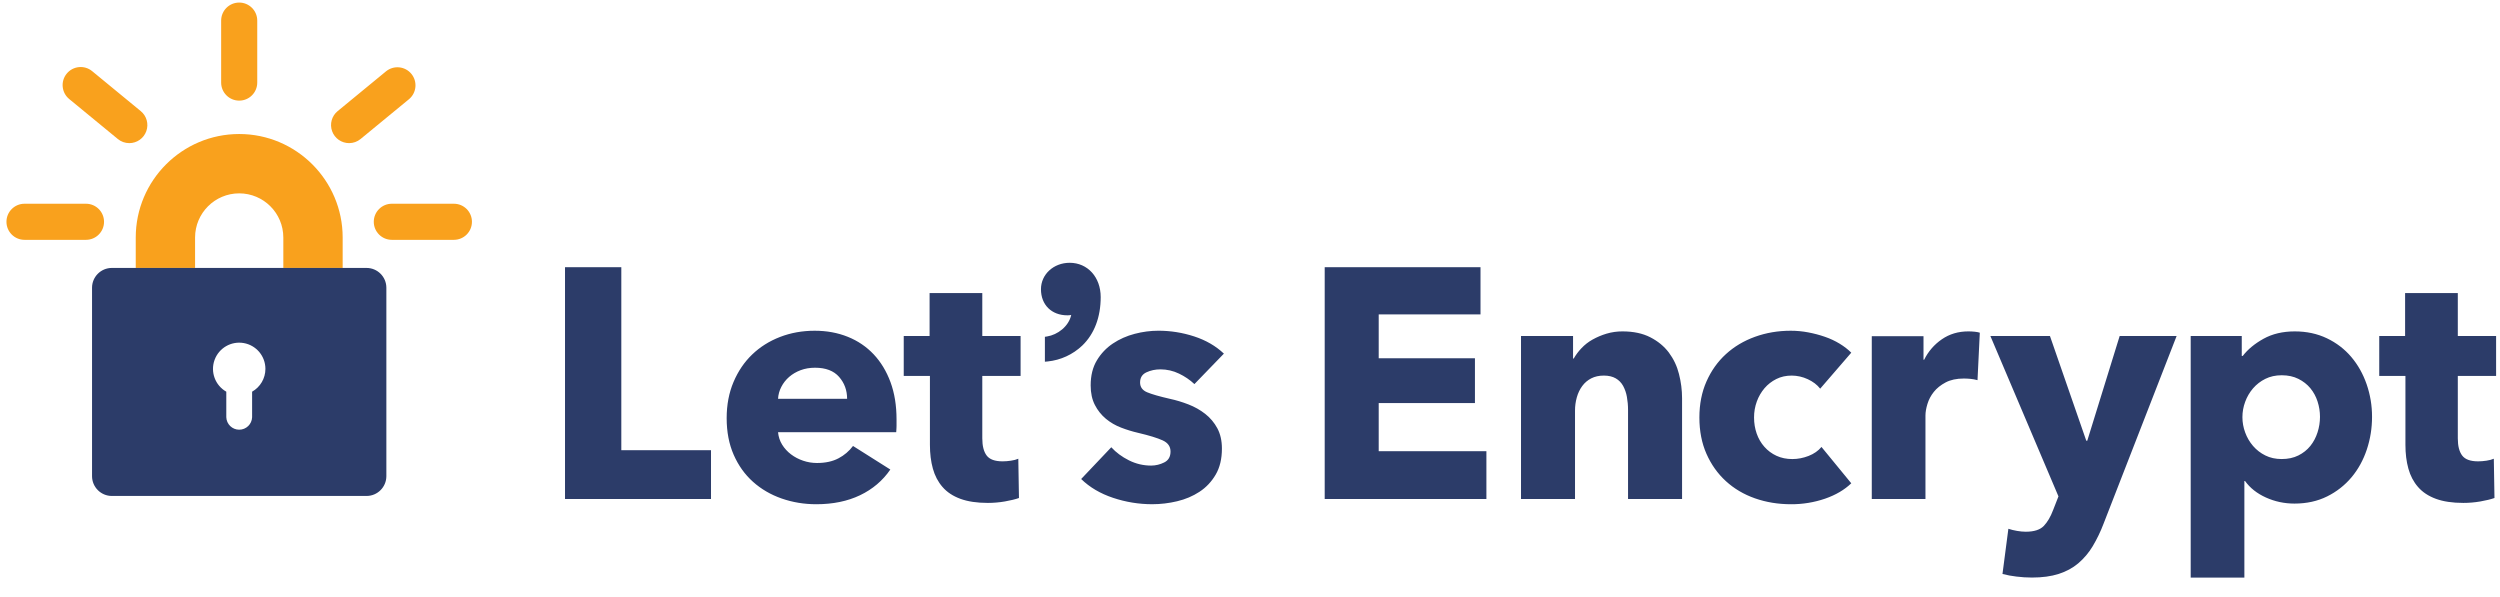
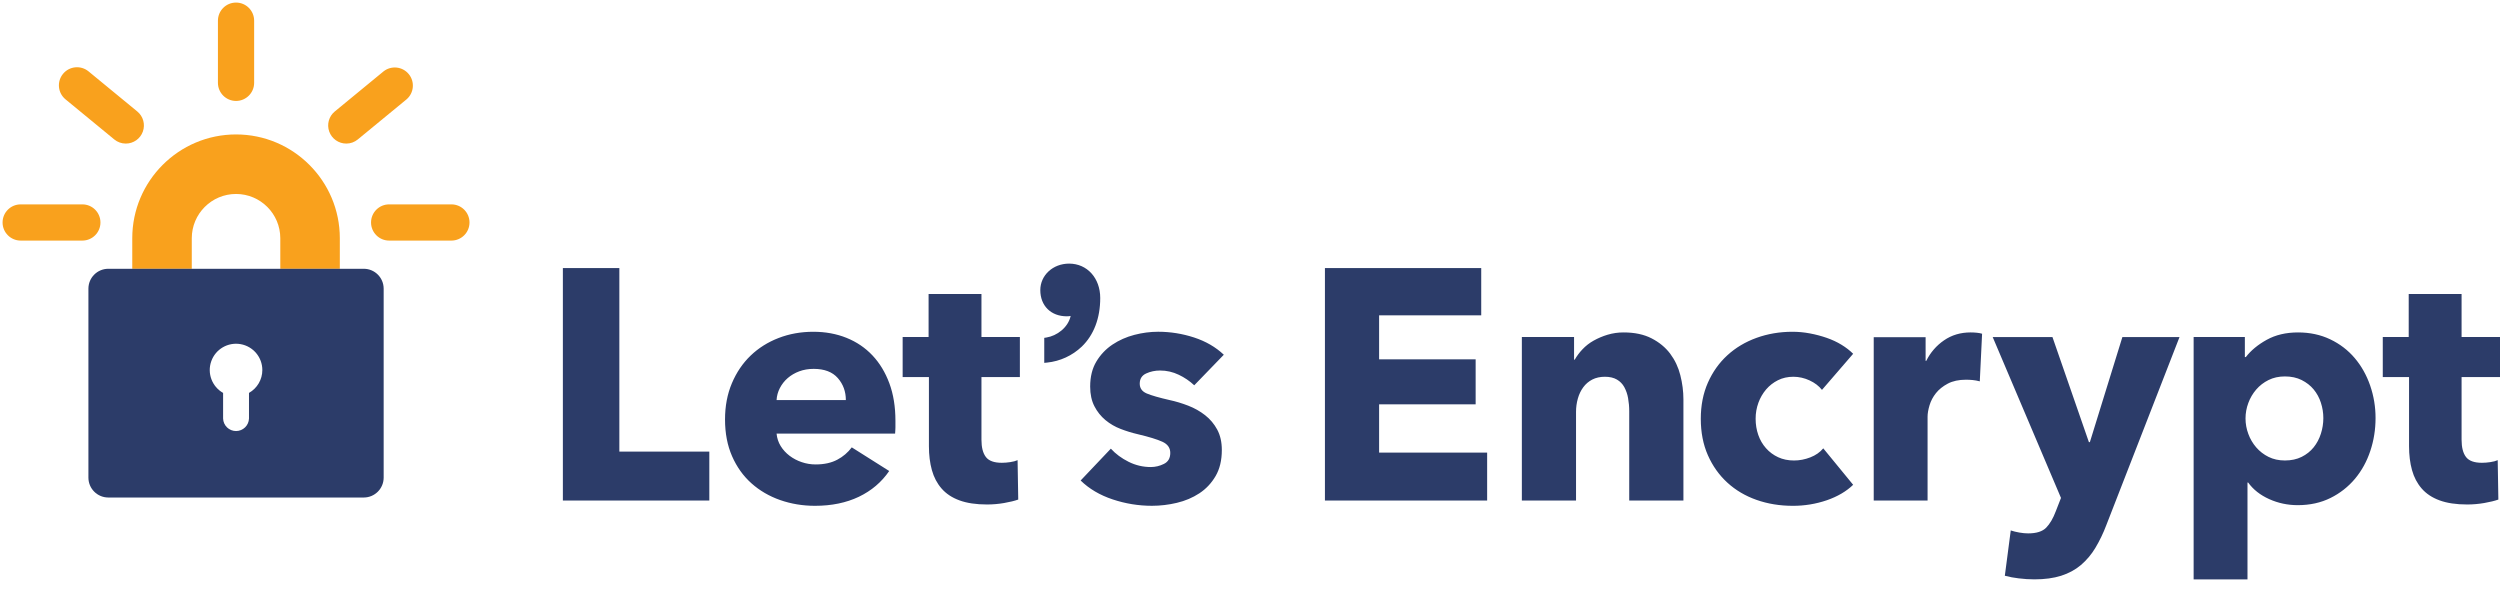
- <svg xmlns="http://www.w3.org/2000/svg" height="597" viewBox=".583 1.259 337.725 80.901" width="2500">
+ <svg xmlns="http://www.w3.org/2000/svg" viewBox=".583 1.259 337.725 80.901">
  <path d="m76.621 68.879v-31.407h7.63v24.797h12.154v6.609h-19.784zm44.926-10.78v.888s-.015.576-.044.843h-16.013c.059.621.244 1.183.555 1.686s.71.938 1.197 1.309c.488.37 1.035.658 1.642.864a5.76 5.76 0 0 0 1.885.311c1.153 0 2.13-.214 2.928-.643a5.784 5.784 0 0 0 1.952-1.664l5.057 3.194c-1.035 1.508-2.402 2.669-4.103 3.482-1.701.812-3.676 1.22-5.922 1.22-1.657 0-3.224-.26-4.702-.776-1.479-.518-2.772-1.271-3.882-2.263-1.108-.99-1.981-2.21-2.617-3.659s-.953-3.105-.953-4.969c0-1.803.31-3.438.931-4.901s1.464-2.706 2.529-3.726c1.064-1.021 2.32-1.812 3.771-2.374 1.448-.561 3.016-.843 4.701-.843 1.626 0 3.12.274 4.48.821s2.528 1.338 3.505 2.373c.976 1.035 1.736 2.292 2.284 3.771.546 1.478.819 3.165.819 5.056zm-6.698-2.795c0-1.153-.362-2.144-1.087-2.972-.725-.827-1.812-1.242-3.26-1.242-.71 0-1.36.111-1.952.333s-1.108.525-1.553.909a4.507 4.507 0 0 0 -1.064 1.354 3.958 3.958 0 0 0 -.443 1.618zm18.319-3.104v8.461c0 1.039.2 1.817.6 2.338.398.52 1.115.778 2.151.778.354 0 .731-.028 1.131-.089.399-.059.731-.147.998-.266l.089 5.323c-.503.177-1.139.332-1.907.466-.77.133-1.538.199-2.307.199-1.479 0-2.722-.186-3.727-.556-1.006-.37-1.812-.904-2.417-1.602-.607-.696-1.043-1.526-1.309-2.49-.267-.963-.399-2.038-.399-3.224v-9.338h-3.549v-5.412h3.504v-5.811h7.142v5.811h5.19v5.412zm28.745 1.108a8.14 8.14 0 0 0 -2.085-1.419 5.76 5.76 0 0 0 -2.528-.577c-.681 0-1.309.134-1.885.399-.577.267-.865.726-.865 1.375 0 .621.317 1.064.953 1.331s1.664.562 3.083.887c.828.178 1.664.43 2.507.755s1.604.754 2.284 1.286a6.17 6.17 0 0 1 1.642 1.952c.413.769.621 1.686.621 2.75 0 1.391-.281 2.565-.843 3.526s-1.294 1.737-2.196 2.329-1.915 1.02-3.038 1.286a14.541 14.541 0 0 1 -3.371.399c-1.805 0-3.571-.288-5.302-.865-1.729-.576-3.171-1.427-4.324-2.551l4.081-4.303c.649.71 1.448 1.302 2.395 1.774.946.474 1.952.71 3.017.71a3.96 3.96 0 0 0 1.752-.422c.577-.28.865-.776.865-1.485 0-.681-.354-1.183-1.064-1.509-.71-.325-1.818-.665-3.327-1.021a17.09 17.09 0 0 1 -2.307-.709 7.263 7.263 0 0 1 -2.062-1.198 5.939 5.939 0 0 1 -1.486-1.863c-.384-.738-.576-1.626-.576-2.661 0-1.331.28-2.462.843-3.394a7.132 7.132 0 0 1 2.174-2.284c.887-.592 1.87-1.027 2.949-1.309s2.151-.422 3.217-.422c1.655 0 3.274.26 4.856.776 1.582.518 2.921 1.294 4.015 2.329zm17.655 15.571v-31.407h21.114v6.388h-13.795v5.944h13.041v6.077h-13.041v6.521h14.594v6.477zm41.107 0v-12.066c0-.621-.053-1.212-.155-1.774a4.894 4.894 0 0 0 -.511-1.486 2.659 2.659 0 0 0 -.998-1.021c-.429-.25-.969-.377-1.619-.377s-1.22.127-1.708.377c-.487.252-.895.6-1.22 1.043s-.569.954-.731 1.53a6.578 6.578 0 0 0 -.244 1.797v11.977h-7.319v-22.091h7.053v3.061h.089a7.27 7.27 0 0 1 1.043-1.396 6.234 6.234 0 0 1 1.508-1.176 9.396 9.396 0 0 1 1.886-.799 7.456 7.456 0 0 1 2.173-.311c1.479 0 2.735.267 3.771.799s1.87 1.22 2.507 2.062a8.126 8.126 0 0 1 1.375 2.905c.28 1.095.421 2.189.421 3.283v13.662h-7.321zm26.038-14.95c-.415-.532-.977-.96-1.686-1.286a5.179 5.179 0 0 0 -2.174-.488c-.77 0-1.464.155-2.085.466s-1.153.726-1.597 1.242a5.862 5.862 0 0 0 -1.043 1.797 6.23 6.23 0 0 0 -.377 2.174c0 .769.118 1.493.355 2.173.236.681.583 1.28 1.042 1.797a4.935 4.935 0 0 0 1.642 1.22c.636.296 1.353.443 2.151.443.738 0 1.471-.14 2.195-.421s1.309-.688 1.752-1.22l4.037 4.924c-.917.887-2.101 1.582-3.549 2.085a13.994 13.994 0 0 1 -4.613.754c-1.745 0-3.374-.267-4.887-.799-1.512-.532-2.826-1.309-3.941-2.329-1.116-1.02-1.993-2.254-2.633-3.703s-.959-3.09-.959-4.924c0-1.804.319-3.431.959-4.88.64-1.448 1.517-2.684 2.633-3.704 1.115-1.021 2.43-1.804 3.941-2.351 1.513-.547 3.127-.821 4.843-.821.798 0 1.589.074 2.373.223.783.147 1.537.348 2.262.599s1.39.562 1.996.932 1.132.776 1.575 1.22zm21.319-1.153c-.326-.089-.644-.147-.954-.177s-.614-.045-.909-.045c-.976 0-1.797.178-2.462.531-.665.354-1.197.781-1.597 1.283-.399.501-.688 1.047-.865 1.637s-.266 1.105-.266 1.548v11.325h-7.275v-22.064h7.009v3.194h.089a7.193 7.193 0 0 1 2.396-2.77c1.034-.715 2.232-1.072 3.593-1.072.295 0 .584.016.865.045.28.029.51.074.688.133zm17.09 19.43a19.272 19.272 0 0 1 -1.486 3.083 9.321 9.321 0 0 1 -1.951 2.307c-.754.636-1.642 1.115-2.662 1.441-1.02.325-2.226.488-3.615.488a17.24 17.24 0 0 1 -2.106-.134 13.18 13.18 0 0 1 -1.886-.354l.799-6.121c.354.117.746.214 1.176.288.428.073.82.11 1.175.11 1.124 0 1.937-.259 2.44-.776.502-.518.931-1.249 1.286-2.195l.71-1.818-9.227-21.736h8.073l4.924 14.195h.133l4.392-14.195h7.718zm36.374-14.461c0 1.538-.237 3.017-.71 4.436-.474 1.42-1.161 2.669-2.062 3.748a10.193 10.193 0 0 1 -3.305 2.596c-1.302.649-2.78.976-4.437.976-1.36 0-2.646-.273-3.859-.82s-2.158-1.294-2.839-2.24h-.088v13.086h-7.275v-32.739h6.92v2.706h.133c.681-.887 1.619-1.663 2.817-2.329 1.197-.665 2.609-.998 4.236-.998 1.597 0 3.045.311 4.347.932 1.301.621 2.402 1.464 3.305 2.528s1.597 2.3 2.085 3.704a13.36 13.36 0 0 1 .732 4.414zm-7.053 0c0-.71-.11-1.404-.332-2.085a5.427 5.427 0 0 0 -.977-1.797c-.429-.517-.969-.938-1.619-1.264s-1.404-.488-2.262-.488c-.828 0-1.568.163-2.218.488a5.284 5.284 0 0 0 -1.664 1.286 5.876 5.876 0 0 0 -1.064 1.818 5.96 5.96 0 0 0 0 4.17 5.853 5.853 0 0 0 1.064 1.818 5.286 5.286 0 0 0 1.664 1.287c.649.325 1.39.487 2.218.487.857 0 1.611-.162 2.262-.487s1.19-.755 1.619-1.287.755-1.146.977-1.841a6.892 6.892 0 0 0 .332-2.105zm18.675-5.545v8.461c0 1.039.2 1.817.6 2.338.398.52 1.115.778 2.151.778.354 0 .731-.028 1.131-.089.399-.059.731-.147.998-.266l.089 5.323c-.503.177-1.139.332-1.907.466-.77.133-1.538.199-2.307.199-1.479 0-2.722-.186-3.727-.556-1.006-.37-1.812-.904-2.417-1.602-.607-.696-1.043-1.526-1.309-2.49-.267-.963-.399-2.038-.399-3.224v-9.338h-3.549v-5.412h3.504v-5.811h7.142v5.811h5.19v5.412zm-188.108-15.33c-2.183 0-3.892 1.573-3.892 3.582 0 2.116 1.439 3.537 3.582 3.537.183 0 .356-.017.519-.05-.343 1.566-1.852 2.69-3.278 2.915l-.29.046v3.377l.376-.036a7.972 7.972 0 0 0 4.691-2.157c1.632-1.573 2.495-3.844 2.495-6.568 0-2.692-1.768-4.646-4.203-4.646z" fill="#2c3c69" />
  <path d="m46.489 37.568h-8.04v-4.128a5.986 5.986 0 0 0 -5.98-5.979 5.986 5.986 0 0 0 -5.979 5.979v4.128h-8.04v-4.128c0-7.73 6.289-14.02 14.02-14.02s14.02 6.289 14.02 14.02v4.128z" fill="#f9a11d" />
  <path d="m49.732 37.568h-34.525a2.688 2.688 0 0 0 -2.68 2.68v25.54a2.688 2.688 0 0 0 2.68 2.68h34.525a2.688 2.688 0 0 0 2.68-2.68v-25.54a2.688 2.688 0 0 0 -2.68-2.68zm-15.513 16.769v3.461a1.75 1.75 0 0 1 -3.498 0v-3.46a3.552 3.552 0 1 1 5.301-3.09 3.549 3.549 0 0 1 -1.803 3.089z" fill="#2c3c69" />
  <path d="m11.707 33.76h-8.331a2.446 2.446 0 1 1 0-4.892h8.331a2.446 2.446 0 1 1 0 4.892zm5.868-13.105a2.433 2.433 0 0 1 -1.552-.557l-6.59-5.419a2.446 2.446 0 1 1 3.108-3.779l6.59 5.419a2.446 2.446 0 0 1 -1.556 4.336zm14.894-5.76a2.446 2.446 0 0 1 -2.446-2.446v-8.397a2.446 2.446 0 1 1 4.892 0v8.397a2.446 2.446 0 0 1 -2.446 2.446zm14.894 5.76a2.447 2.447 0 0 1 -1.556-4.336l6.59-5.419a2.447 2.447 0 0 1 3.108 3.779l-6.59 5.419a2.431 2.431 0 0 1 -1.552.557zm14.2 13.105h-8.41a2.446 2.446 0 1 1 0-4.892h8.41a2.446 2.446 0 1 1 0 4.892z" fill="#f9a11d" />
</svg>
